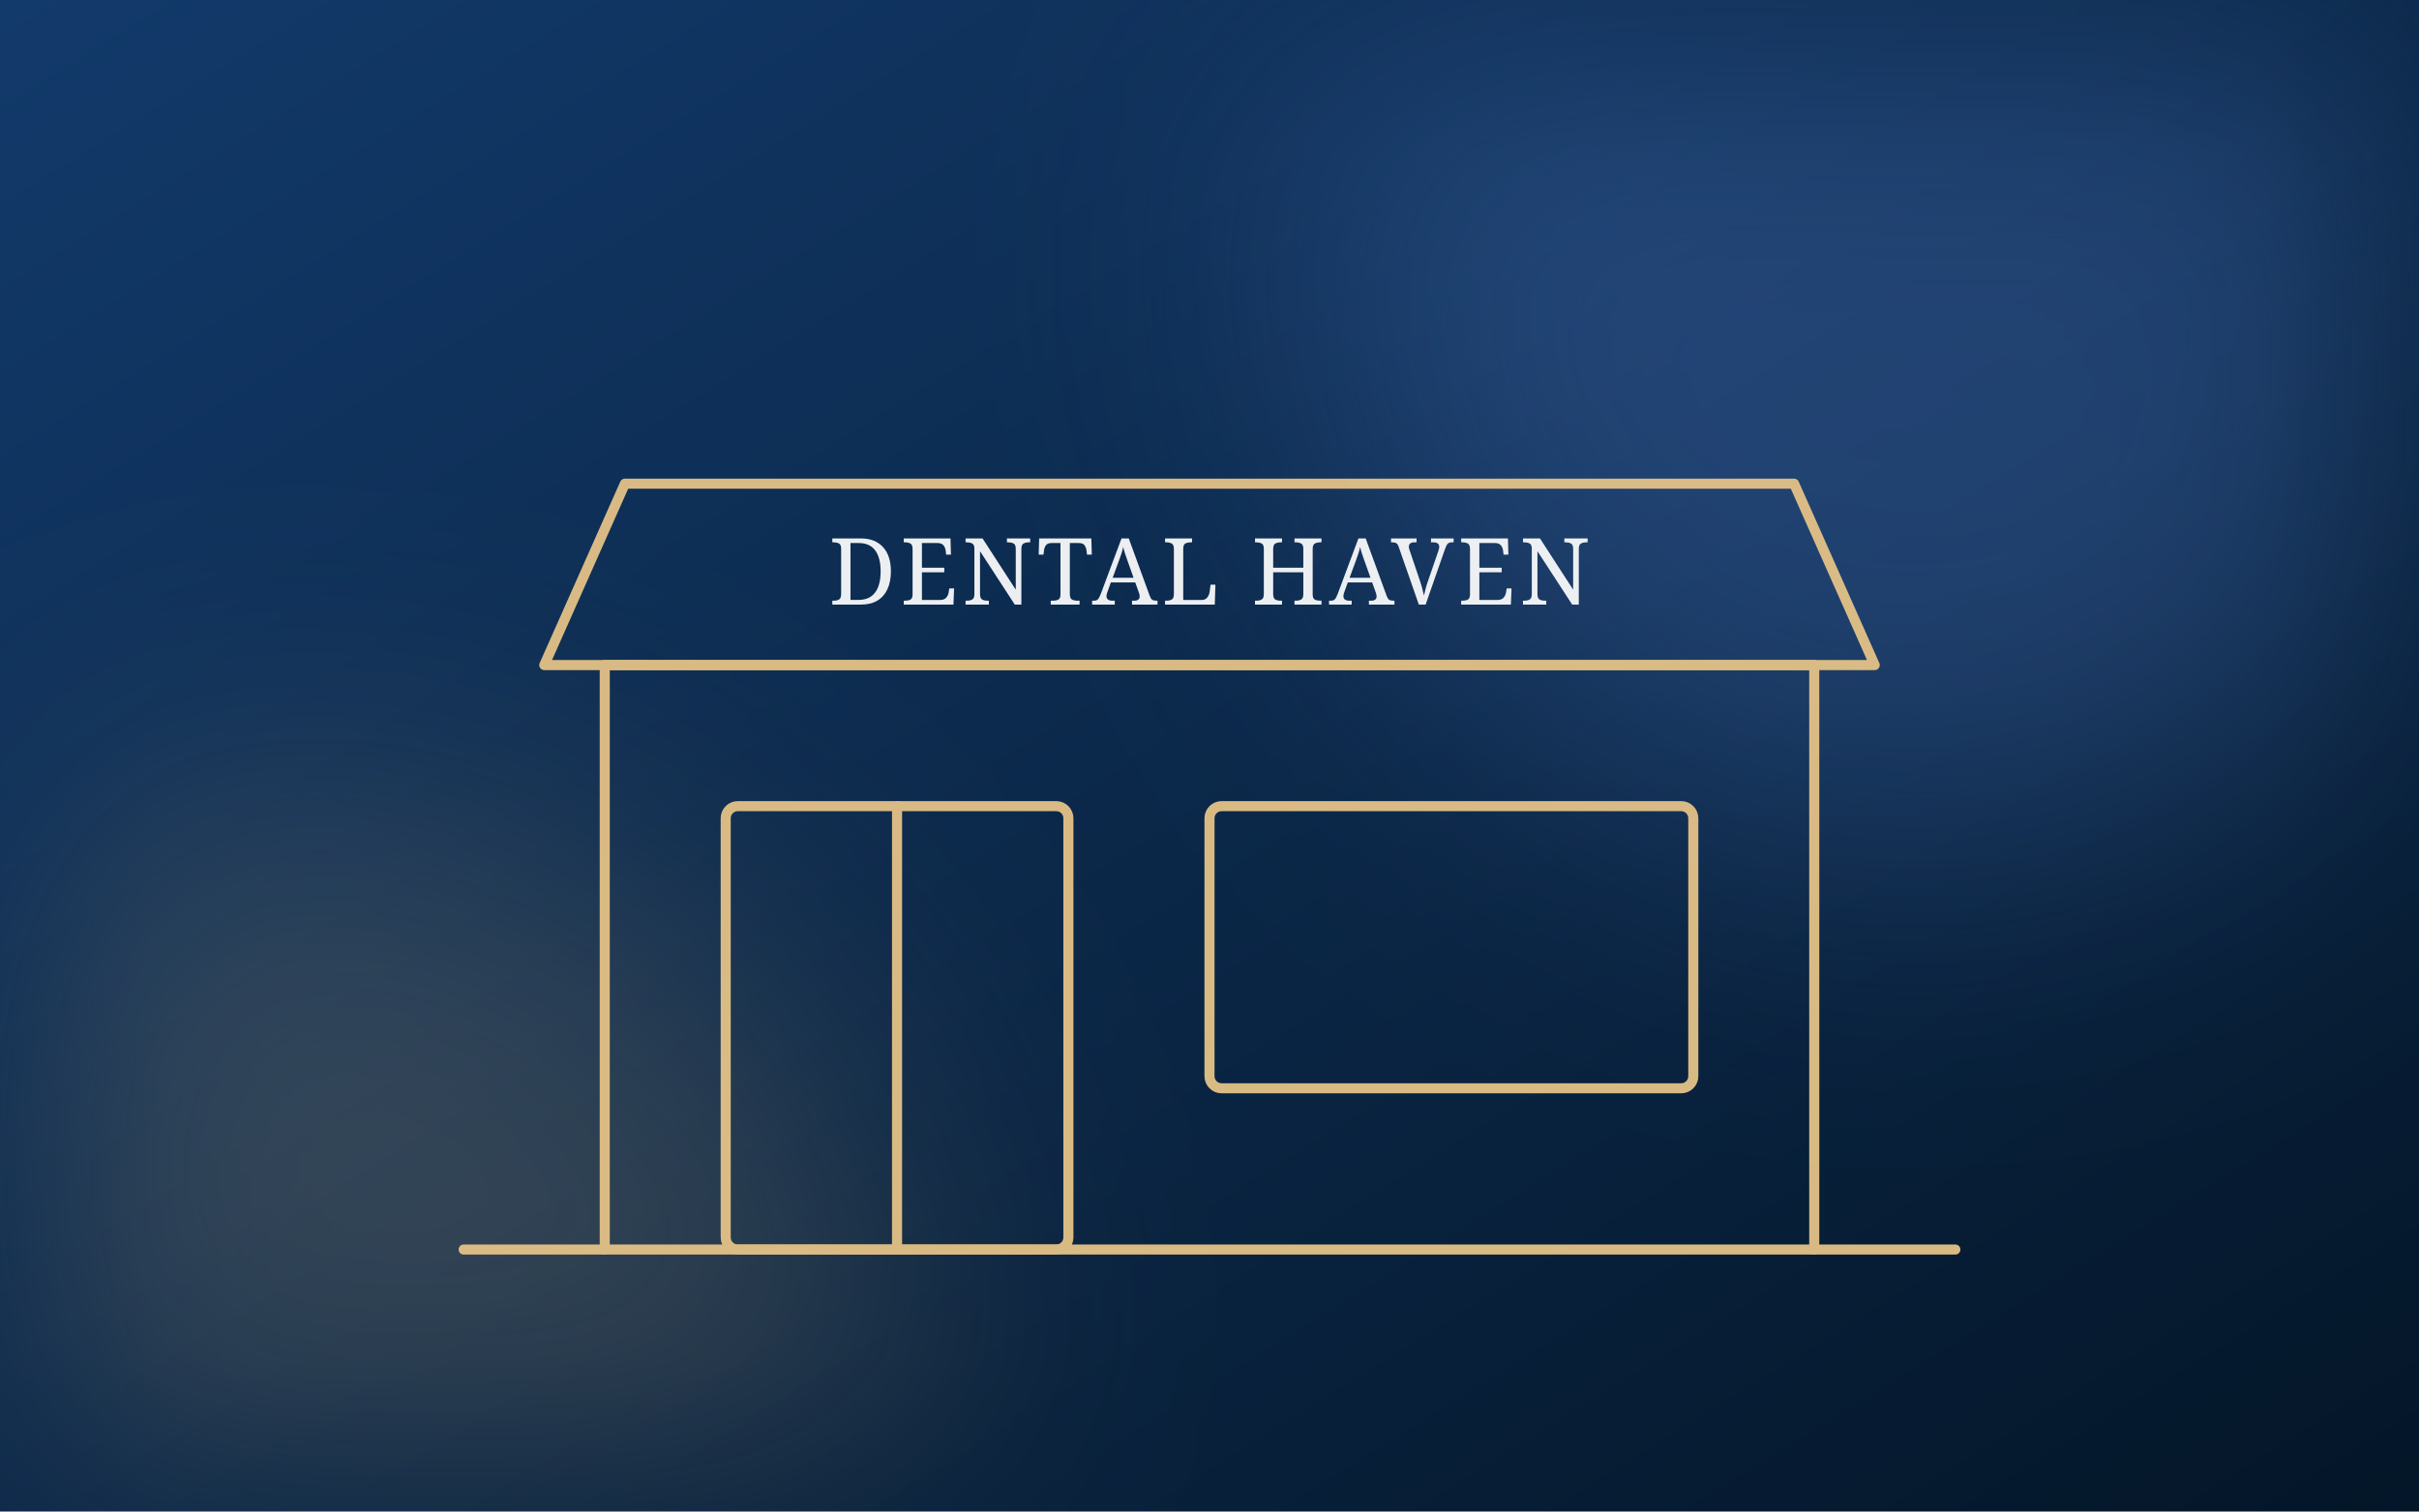
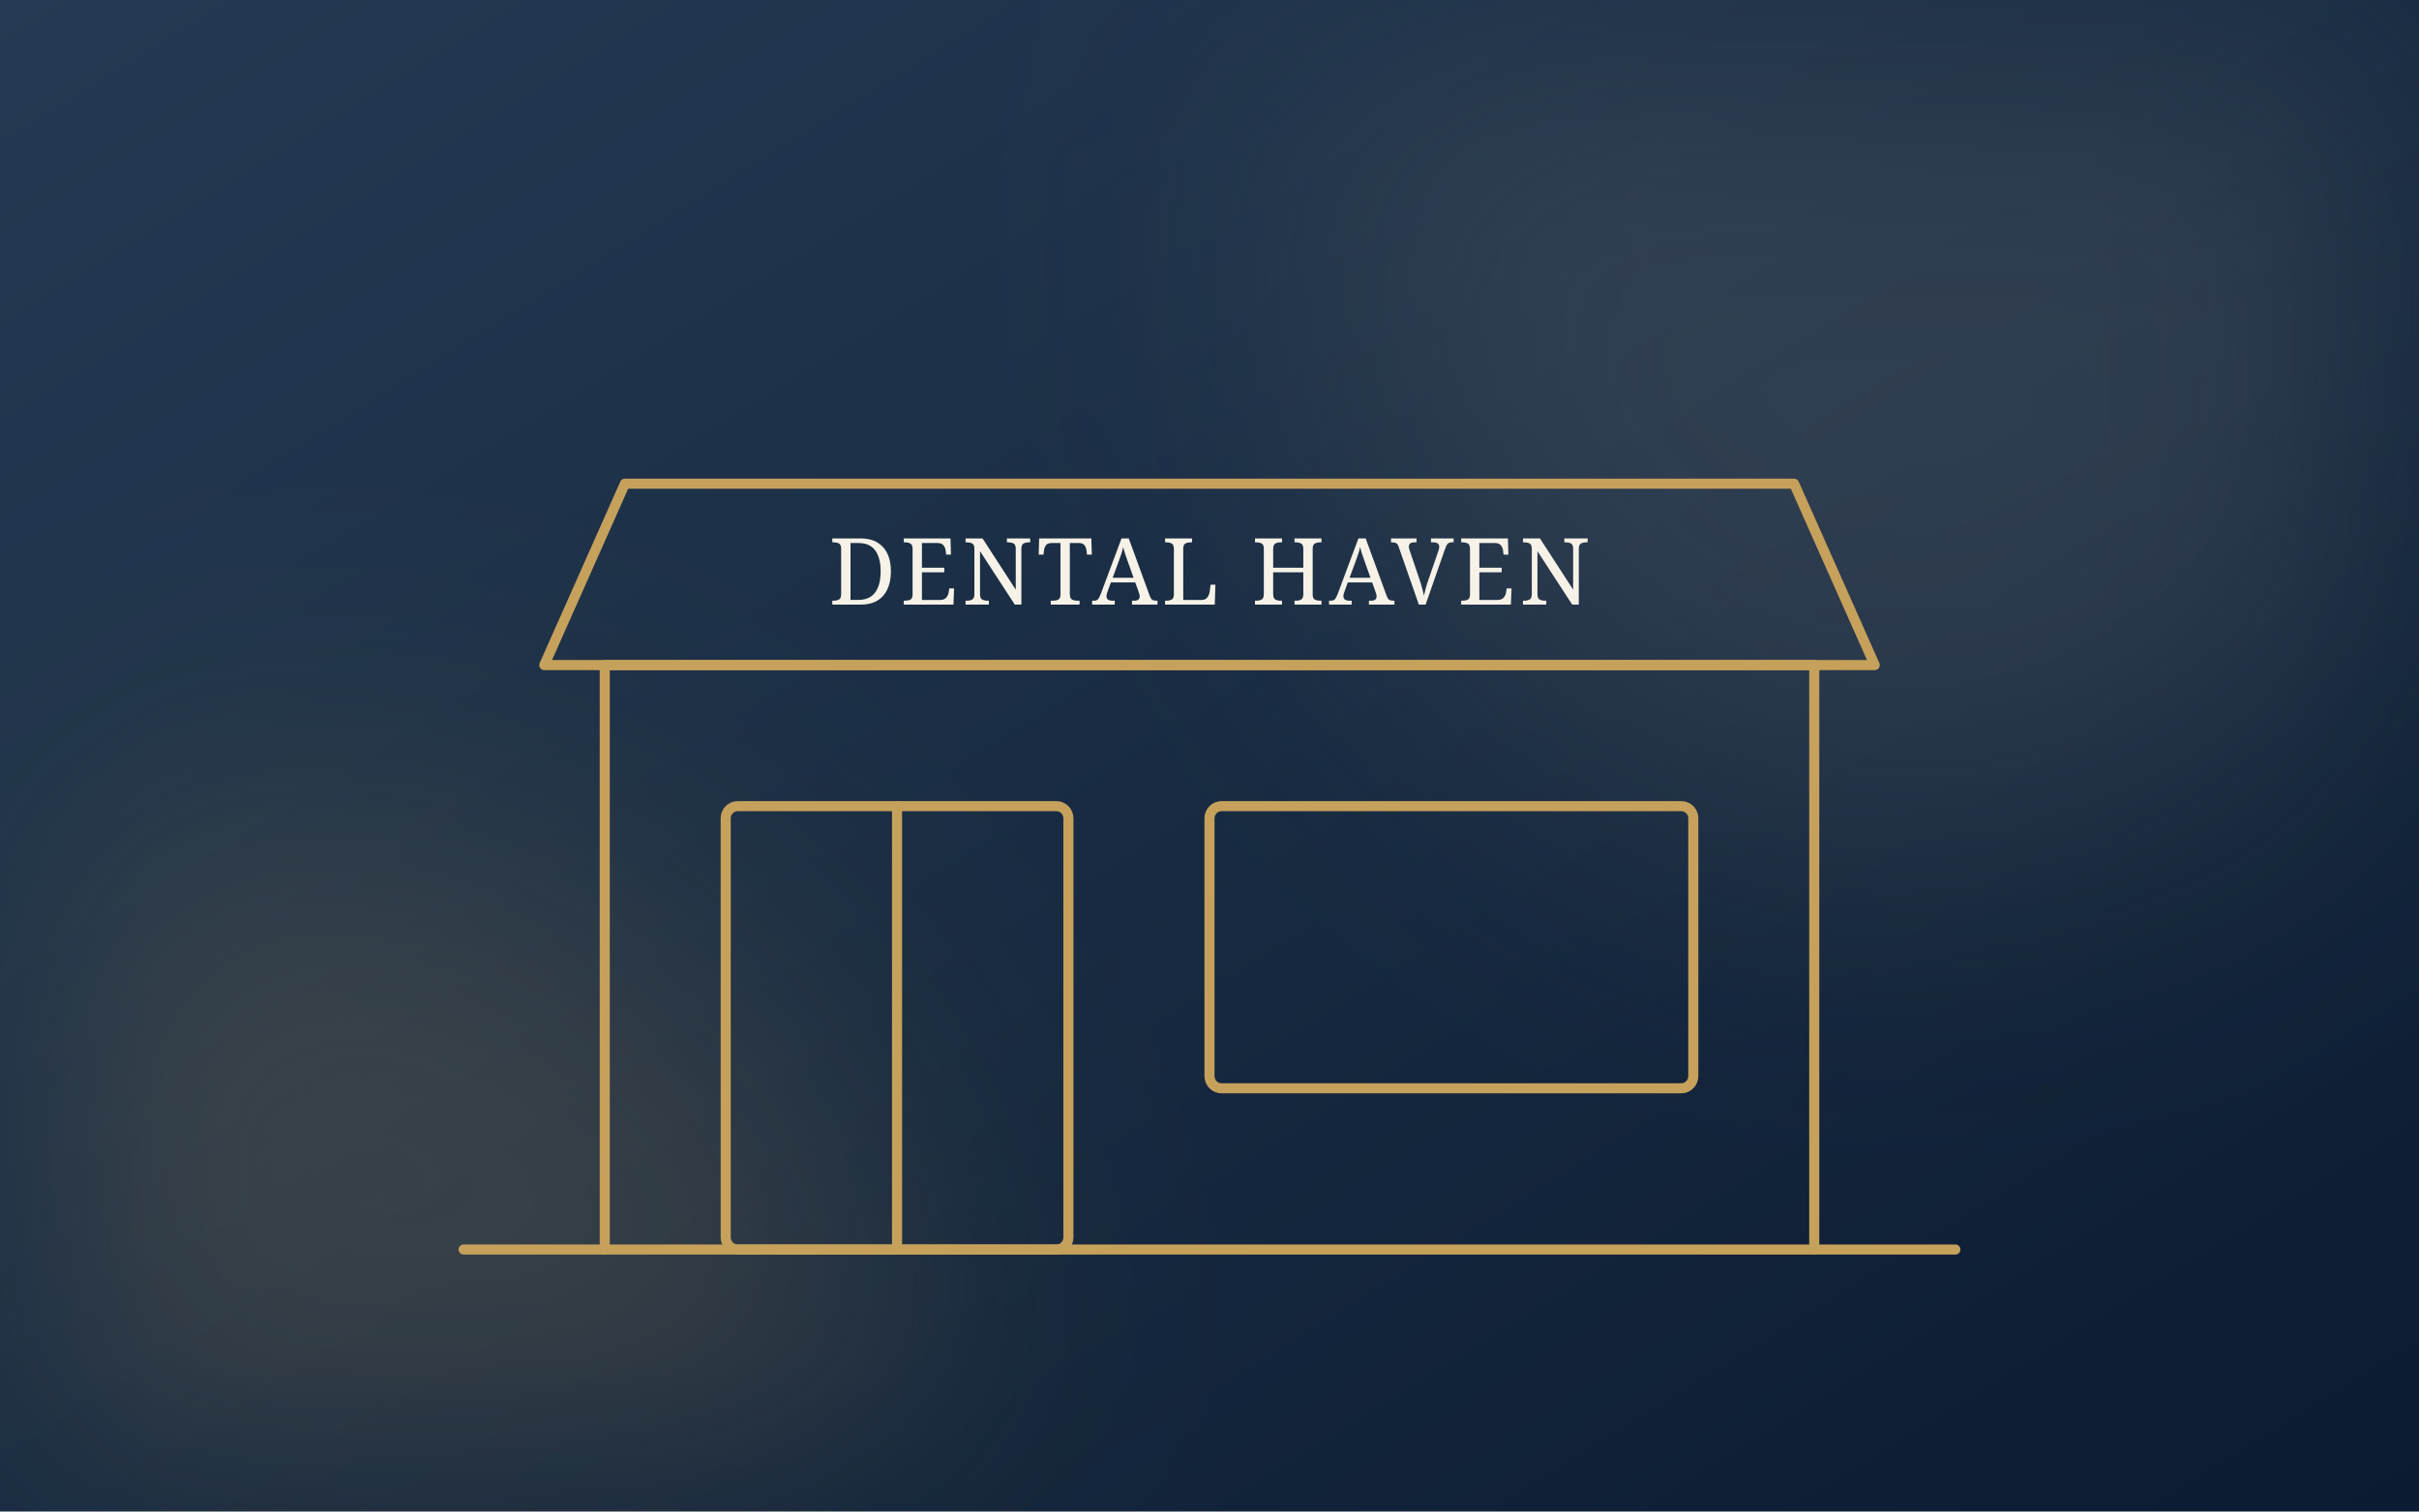
<svg xmlns="http://www.w3.org/2000/svg" viewBox="0 0 1200 750" width="1200" height="750">
  <defs>
    <linearGradient id="bg" x1="0" y1="0" x2="1" y2="1">
-       <stop offset="0" stop-color="#123a6b" />
-       <stop offset="1" stop-color="#041628" />
+       <stop offset="0" stop-color="#253b53" />
+       <stop offset="1" stop-color="#0b1b31" />
    </linearGradient>
    <filter id="soft" x="-50%" y="-50%" width="200%" height="200%">
      <feGaussianBlur stdDeviation="80" />
    </filter>
  </defs>
  <rect width="1200" height="750" fill="url(#bg)" />
-   <circle cx="950" cy="120" r="300" fill="#5484d6" opacity=".3" filter="url(#soft)" />
-   <circle cx="150" cy="700" r="300" fill="#e3c186" opacity=".18" filter="url(#soft)" />
-   <g fill="none" stroke="#e3c186" stroke-width="5" stroke-linecap="round" stroke-linejoin="round" opacity=".95">
+   <circle cx="950" cy="120" r="300" fill="#5a616b" opacity=".35" filter="url(#soft)" />
+   <circle cx="150" cy="700" r="300" fill="#c6a15b" opacity=".18" filter="url(#soft)" />
+   <g fill="none" stroke="#c6a15b" stroke-width="5" stroke-linecap="round" stroke-linejoin="round">
    <path d="M300 620V330h600v290" />
    <path d="M270 330h660l-40-90H310z" />
    <rect x="360" y="400" width="170" height="220" rx="6" />
    <rect x="600" y="400" width="240" height="140" rx="6" />
    <path d="M445 400v220" />
    <path d="M230 620h740" />
  </g>
-   <text x="600" y="300" text-anchor="middle" font-family="Georgia, serif" font-size="46" fill="#ffffff" fill-opacity=".92" letter-spacing="2">DENTAL HAVEN</text>
+   <text x="600" y="300" text-anchor="middle" font-family="Georgia, serif" font-size="46" fill="#f6f2e7" letter-spacing="2">DENTAL HAVEN</text>
</svg>
